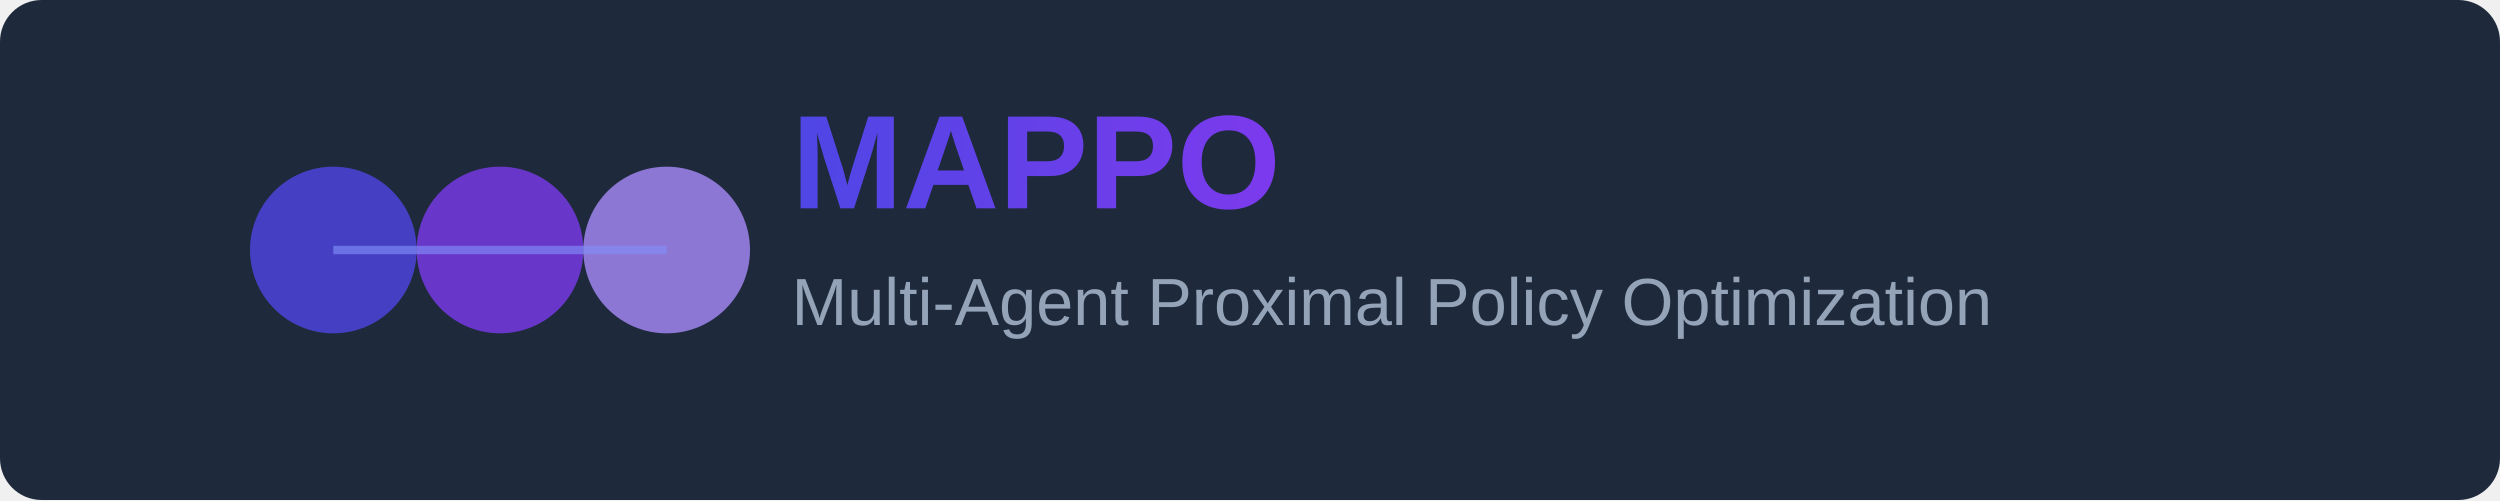
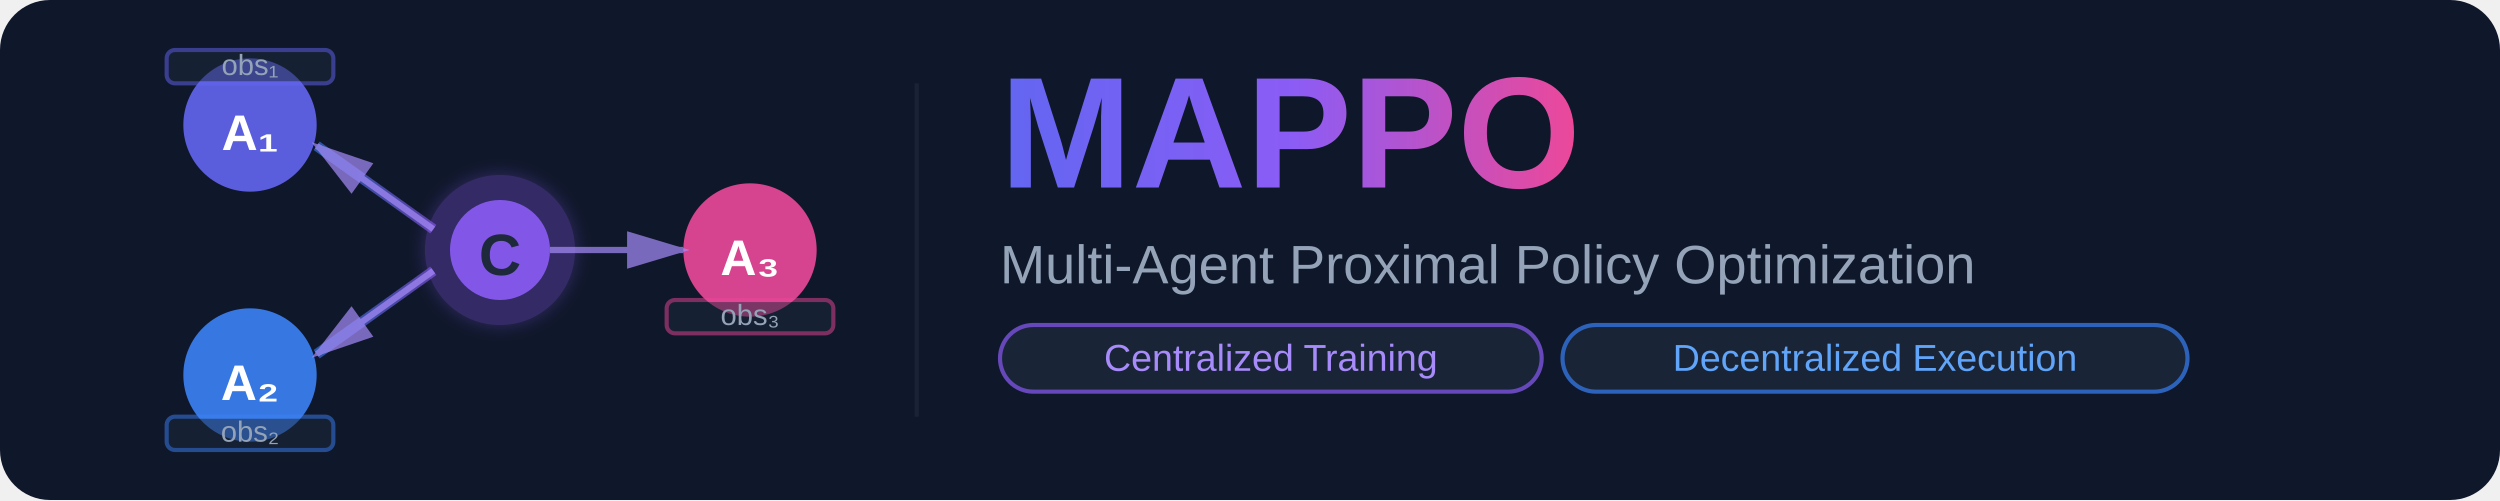
<svg xmlns="http://www.w3.org/2000/svg" width="600" height="120">
  <defs>
    <linearGradient id="grad1" x1="0%" y1="0%" x2="100%" y2="0%">
-       <stop offset="0%" style="stop-color:#4F46E5;stop-opacity:1" />
-       <stop offset="100%" style="stop-color:#7C3AED;stop-opacity:1" />
+       <stop offset="0%" style="stop-color:#6366F1;stop-opacity:1" />
+       <stop offset="50%" style="stop-color:#8B5CF6;stop-opacity:1" />
+       <stop offset="100%" style="stop-color:#EC4899;stop-opacity:1" />
    </linearGradient>
+     <linearGradient id="grad2" x1="0%" y1="0%" x2="100%" y2="0%">
+       <stop offset="0%" style="stop-color:#3B82F6;stop-opacity:1" />
+       <stop offset="100%" style="stop-color:#8B5CF6;stop-opacity:1" />
+     </linearGradient>
+     <filter id="glow">
+       <feGaussianBlur stdDeviation="2" result="coloredBlur" />
+       <feMerge>
+         <feMergeNode in="coloredBlur" />
+         <feMergeNode in="SourceGraphic" />
+       </feMerge>
+     </filter>
  </defs>
-   <rect width="600" height="120" rx="10" fill="#1E293B" />
-   <circle cx="80" cy="60" r="20" fill="#4F46E5" opacity="0.8" />
-   <circle cx="120" cy="60" r="20" fill="#7C3AED" opacity="0.8" />
-   <circle cx="160" cy="60" r="20" fill="#A78BFA" opacity="0.8" />
-   <line x1="80" y1="60" x2="120" y2="60" stroke="#818CF8" stroke-width="2" opacity="0.5" />
-   <line x1="120" y1="60" x2="160" y2="60" stroke="#818CF8" stroke-width="2" opacity="0.5" />
-   <line x1="80" y1="60" x2="160" y2="60" stroke="#818CF8" stroke-width="2" opacity="0.3" />
-   <text x="190" y="50" font-family="Arial, sans-serif" font-size="32" font-weight="bold" fill="url(#grad1)">
+   <rect width="600" height="120" rx="12" fill="#0F172A" />
+   <circle cx="120" cy="60" r="18" fill="#8B5CF6" opacity="0.3" filter="url(#glow)" />
+   <circle cx="120" cy="60" r="12" fill="#8B5CF6" opacity="0.9" />
+   <text x="120" y="66" font-family="Arial, sans-serif" font-size="14" font-weight="bold" fill="#1E293B" text-anchor="middle">C</text>
+   <circle cx="60" cy="30" r="16" fill="#6366F1" opacity="0.9" />
+   <text x="60" y="36" font-family="Arial, sans-serif" font-size="12" font-weight="bold" fill="white" text-anchor="middle">A₁</text>
+   <circle cx="60" cy="90" r="16" fill="#3B82F6" opacity="0.9" />
+   <text x="60" y="96" font-family="Arial, sans-serif" font-size="12" font-weight="bold" fill="white" text-anchor="middle">A₂</text>
+   <circle cx="180" cy="60" r="16" fill="#EC4899" opacity="0.9" />
+   <text x="180" y="66" font-family="Arial, sans-serif" font-size="12" font-weight="bold" fill="white" text-anchor="middle">A₃</text>
+   <line x1="76" y1="35" x2="104" y2="55" stroke="url(#grad2)" stroke-width="2.5" opacity="0.6" />
+   <line x1="76" y1="85" x2="104" y2="65" stroke="url(#grad2)" stroke-width="2.5" opacity="0.6" />
+   <line x1="164" y1="60" x2="132" y2="60" stroke="url(#grad2)" stroke-width="2.5" opacity="0.6" />
+   <defs>
+     <marker id="arrowhead" markerWidth="10" markerHeight="10" refX="9" refY="3" orient="auto">
+       <polygon points="0 0, 10 3, 0 6" fill="#A78BFA" />
+     </marker>
+   </defs>
+   <line x1="104" y1="55" x2="76" y2="35" stroke="#A78BFA" stroke-width="1.5" opacity="0.7" marker-end="url(#arrowhead)" />
+   <line x1="104" y1="65" x2="76" y2="85" stroke="#A78BFA" stroke-width="1.5" opacity="0.7" marker-end="url(#arrowhead)" />
+   <line x1="132" y1="60" x2="164" y2="60" stroke="#A78BFA" stroke-width="1.5" opacity="0.7" marker-end="url(#arrowhead)" />
+   <rect x="40" y="12" width="40" height="8" rx="2" fill="#1E293B" stroke="#6366F1" stroke-width="1" opacity="0.5" />
+   <text x="60" y="18" font-family="Arial, sans-serif" font-size="7" fill="#94A3B8" text-anchor="middle">obs₁</text>
+   <rect x="40" y="100" width="40" height="8" rx="2" fill="#1E293B" stroke="#3B82F6" stroke-width="1" opacity="0.5" />
+   <text x="60" y="106" font-family="Arial, sans-serif" font-size="7" fill="#94A3B8" text-anchor="middle">obs₂</text>
+   <rect x="160" y="72" width="40" height="8" rx="2" fill="#1E293B" stroke="#EC4899" stroke-width="1" opacity="0.5" />
+   <text x="180" y="78" font-family="Arial, sans-serif" font-size="7" fill="#94A3B8" text-anchor="middle">obs₃</text>
+   <line x1="220" y1="20" x2="220" y2="100" stroke="#334155" stroke-width="1" opacity="0.3" />
+   <text x="240" y="45" font-family="Arial, sans-serif" font-size="38" font-weight="bold" fill="url(#grad1)">
    MAPPO
  </text>
-   <text x="190" y="78" font-family="Arial, sans-serif" font-size="16" fill="#94A3B8">
+   <text x="240" y="68" font-family="Arial, sans-serif" font-size="13" fill="#94A3B8">
    Multi-Agent Proximal Policy Optimization
  </text>
+   <rect x="240" y="78" width="130" height="16" rx="8" fill="#1E293B" stroke="#8B5CF6" stroke-width="1" opacity="0.7" />
+   <text x="305" y="89" font-family="Arial, sans-serif" font-size="9" fill="#A78BFA" text-anchor="middle">Centralized Training</text>
+   <rect x="375" y="78" width="150" height="16" rx="8" fill="#1E293B" stroke="#3B82F6" stroke-width="1" opacity="0.7" />
+   <text x="450" y="89" font-family="Arial, sans-serif" font-size="9" fill="#60A5FA" text-anchor="middle">Decentralized Execution</text>
</svg>
